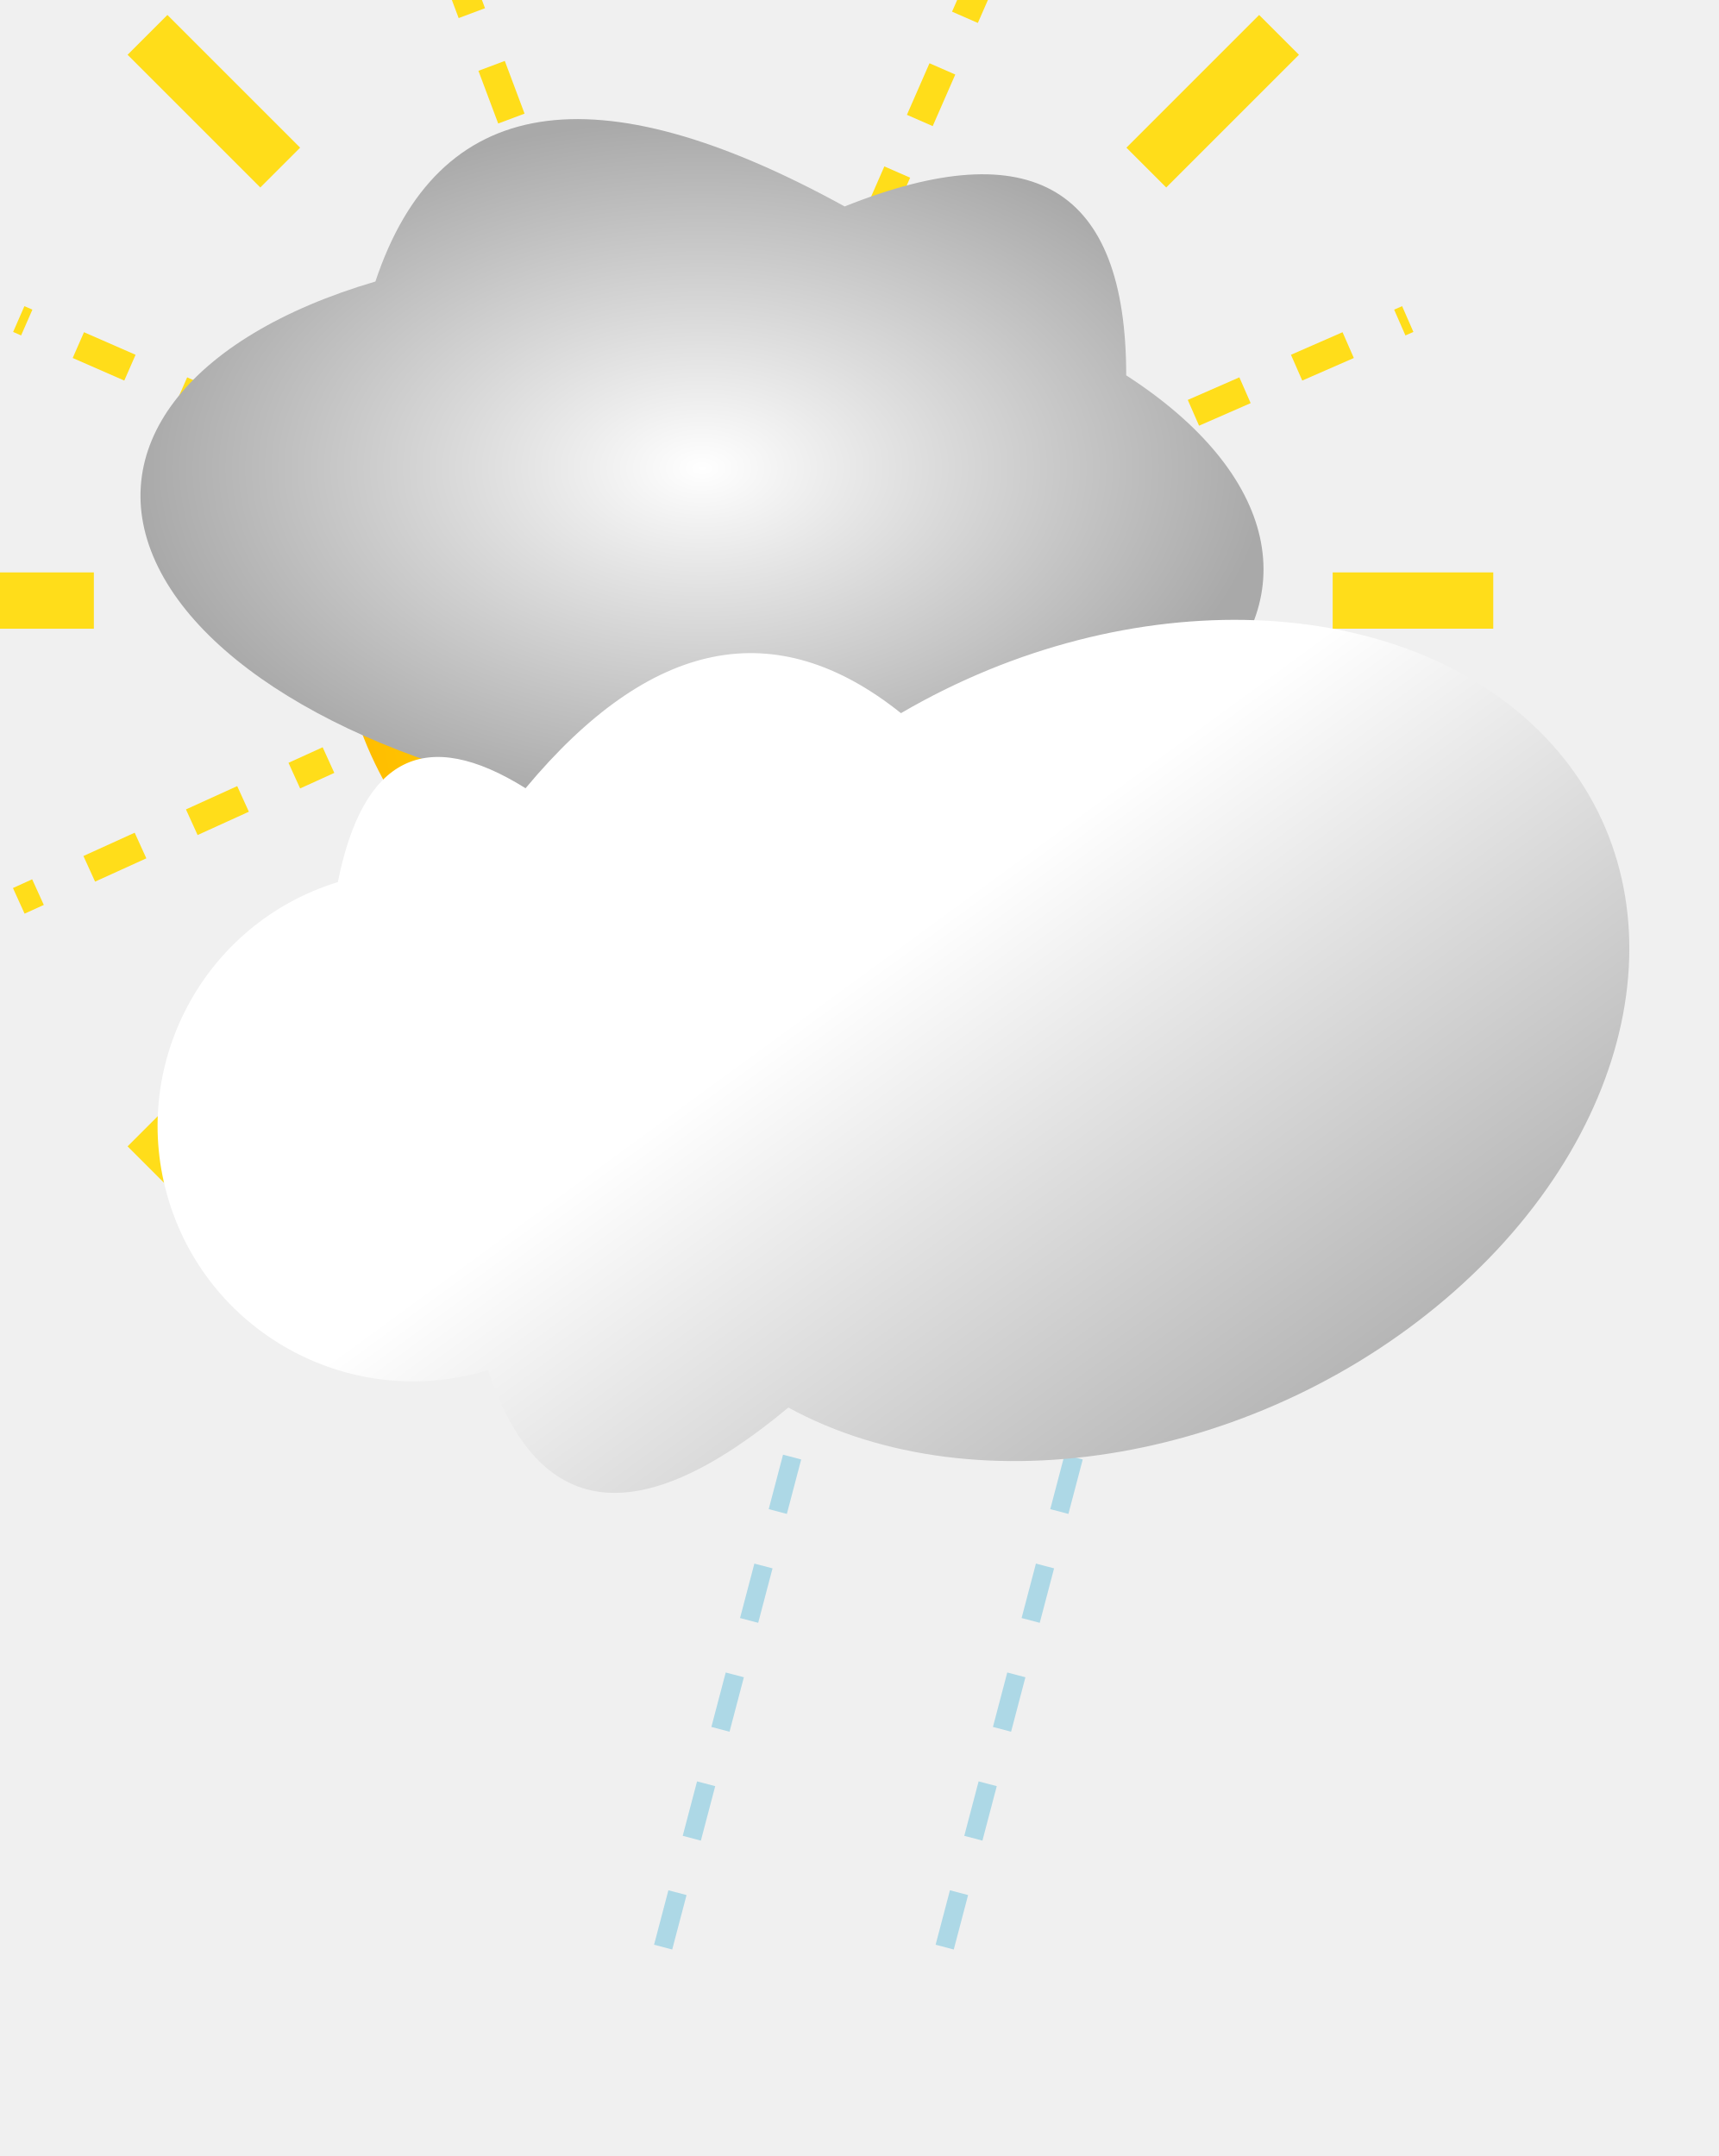
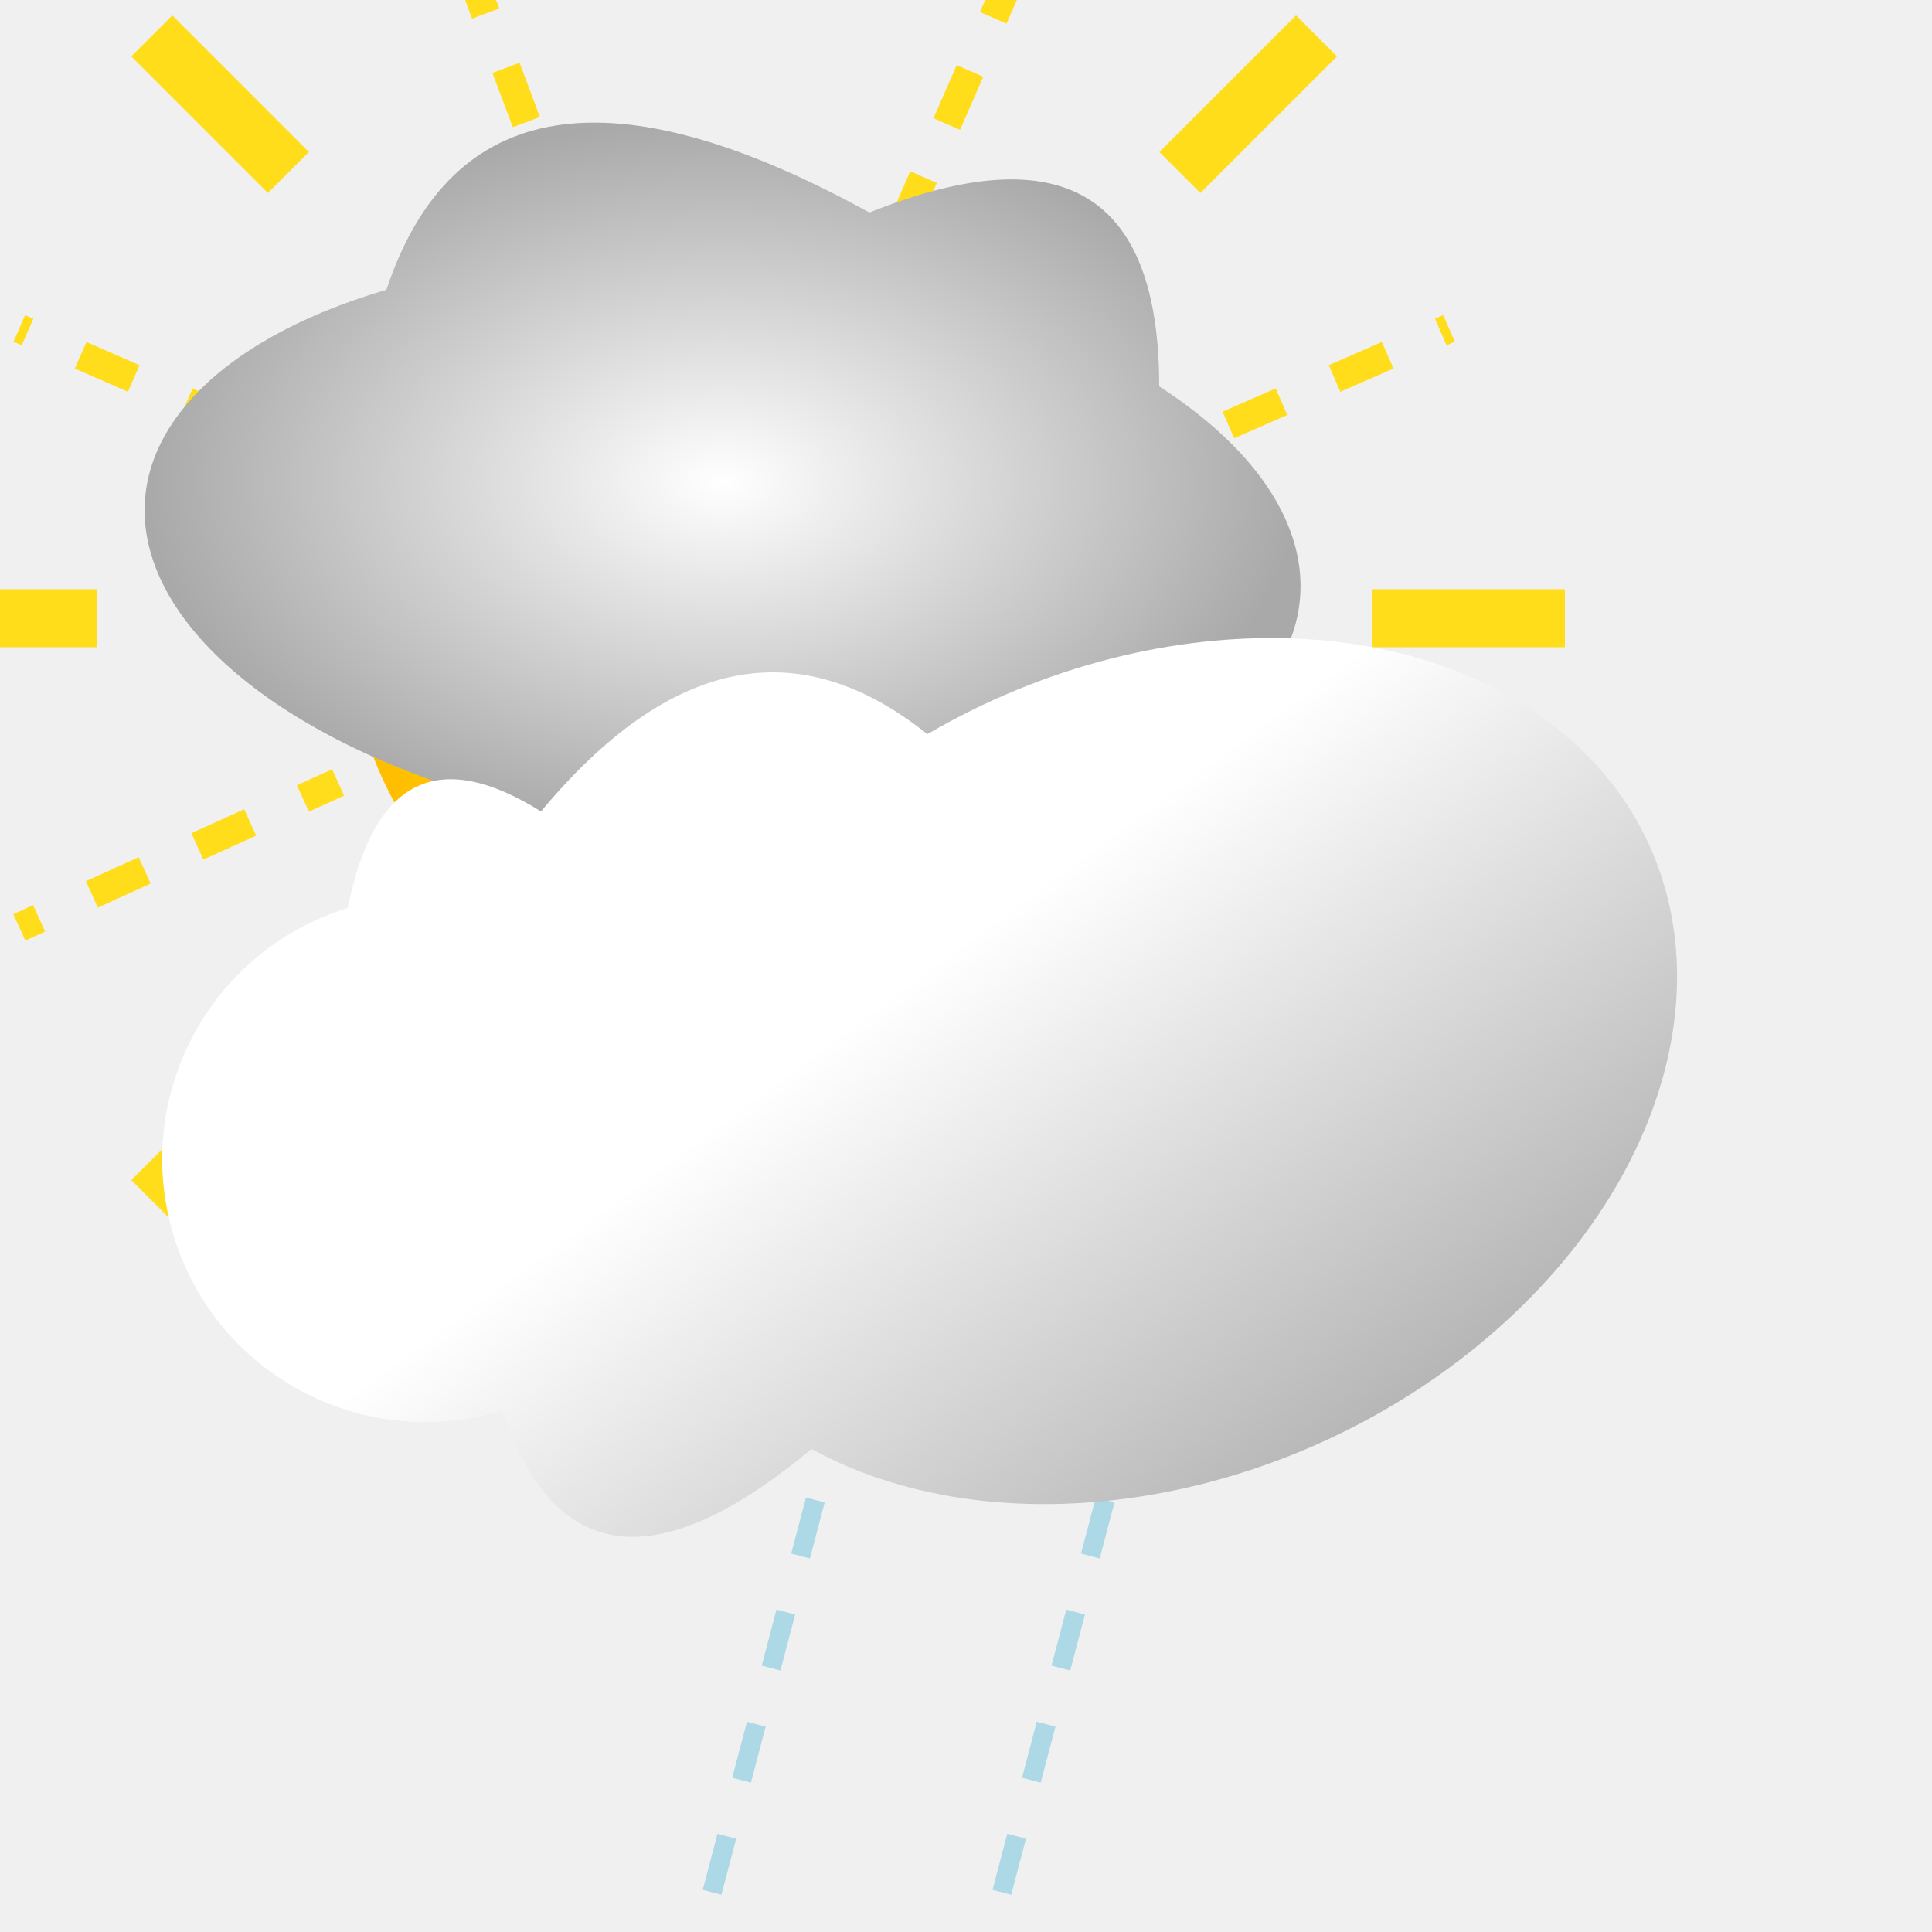
- <svg xmlns="http://www.w3.org/2000/svg" viewbox="0 0 100 100">
+ <svg xmlns="http://www.w3.org/2000/svg" viewBox="0 0 100 100">
  <defs>
    <radialGradient id="gradYellow" cx="50%" cy="50%" r="80%" fx="90%" fy="80%">
      <stop offset="0%" style="stop-color:yellow; stop-opacity:1" />
      <stop offset="100%" style="stop-color:orange ;stop-opacity:1" />
    </radialGradient>
    <radialGradient id="gradGray" cx="50%" cy="50%" r="50%" fx="50%" fy="50%">
      <stop offset="0%" style="stop-color:white; stop-opacity:1" />
      <stop offset="100%" style="stop-color:darkgray ;stop-opacity:1" />
    </radialGradient>
    <linearGradient id="gradWhite" x1="40%" y1="50%" x2="90%" y2="90%">
      <stop offset="0%" style="stop-color:white;stop-opacity:1" />
      <stop offset="100%" style="stop-color:darkgray;stop-opacity:1" />
    </linearGradient>
  </defs>
  <symbol id="sun">
    <circle cx="50" cy="50" r="20" fill="url(#gradYellow)" />
    <g stroke="#ffdd1a" stroke-width="3" stroke-dasharray="10" stroke-dashoffset="10">
      <line x1="50" y1="27" x2="50" y2="2" class="longRay" />
      <line x1="50" y1="73" x2="50" y2="98" class="longRay" />
      <line x1="27" y1="50" x2="2" y2="50" class="longRay" />
      <line x1="73" y1="50" x2="98" y2="50" class="longRay" />
      <line x1="34" y1="34" x2="16" y2="16" class="longRay" />
      <line x1="66" y1="66" x2="84" y2="84" class="longRay" />
      <line x1="34" y1="66" x2="16" y2="84" class="longRay" />
      <line x1="66" y1="34" x2="84" y2="16" class="longRay" />
      <animate attributeName="stroke-dashoffset" values="100;0" dur="4s" repeatCount="indefinite" />
    </g>
    <g stroke="#ffdd1a" stroke-width="1.5" stroke-dasharray="3" stroke-dashoffset="1">
      <line x1="59" y1="29" x2="66" y2="13" class="shortRay" />
      <line x1="71" y1="42" x2="87" y2="35" class="shortRay" />
      <line x1="71" y1="58.5" x2="87" y2="65" class="shortRay" />
      <line x1="59" y1="71" x2="66" y2="87" class="shortRay" />
      <line x1="41" y1="71" x2="34" y2="87" class="shortRay" />
      <line x1="29.5" y1="58.5" x2="13" y2="66" class="shortRay" />
      <line x1="29" y1="42" x2="13" y2="35" class="shortRay" />
      <line x1="41" y1="29" x2="35" y2="13" class="shortRay" />
      <animate attributeName="stroke-dashoffset" values="20;0" dur="3s" repeatCount="indefinite" />
    </g>
  </symbol>
  <symbol id="grayCloud">
    <path d="M20,15 Q25,0 45,11 Q60,5 60,20 A30,15 5 1,1 20,15 Z" />
  </symbol>
  <symbol id="whiteCloud">
    <path fill="url(#gradWhite)" d="M11,47 Q13,37 21,42 Q31,30 41,38 A28,21 -25 1,1 35,75 Q23,85 19,73 A12,12 0 0,1 11,47Z" />
  </symbol>
  <symbol id="snowFlake" fill="none" stroke="white" stroke-width="0.6">
    <path d="M5,0 L5,10 M0,5 L10,5 M1.5,1.5 L8.5,8.5 M8.5,1.5 L1.5,8.5" />
    <path d="M3.5,0.25 L5,2 L6.5,0.25 M3.5,9.75 L5,8 L6.5,9.75" />
    <path d="M0.25,3.5 L2,5 L0.25,6.5 M9.75,3.5 L8,5 L9.75,6.5" />
    <path d="M0.75,2.90 L2.85,2.85 L2.90,0.75 M7.25,9.35 L7.15,7.15 L9.35,7.25" />
    <path d="M0.75,7.25 L2.85,7.15 L2.90,9.35 M7.15,0.75 L7.25,2.85 L9.35,2.90" />
  </symbol>
  <symbol id="rainDrizzle" stroke="lightblue" stroke-width="1" stroke-dasharray="3" stroke-dashoffset="1">
    <line x1="20" y1="2" x2="10" y2="40" />
    <animate attributeName="stroke-dashoffset" values="40;10" dur="5s" repeatCount="indefinite" />
  </symbol>
  <use href="#sun" x="-12" y="-18" />
  <g>
    <use href="#grayCloud" class="small-cloud" fill="url(#gradGray)" />
    <animateTransform attributeName="transform" type="translate" values="0 15; 15 0; 30 0; 25 0; 0 15" dur="8s" repeatCount="indefinite" />
    <animate attributeName="opacity" values="0.5;1;1;1;0.5" dur="8s" repeatCount="indefinite" />
  </g>
  <g>
    <use id="snowFlake2" href="#snowFlake" x="30" y="65" />
    <animateTransform attributeName="transform" type="translate" values="5 0; 0 10; 7 20; 0 30; 10 40" dur="3s" repeatCount="indefinite" begin="0.8s" />
    <animate attributeName="opacity" values="1;1;1;0.75;0.5" dur="3s" repeatCount="indefinite" begin="0.8s" />
  </g>
  <g>
    <use id="snowFlake4" href="#snowFlake" x="45" y="65" />
    <animateTransform attributeName="transform" type="translate" values="5 0; 0 10; 7 20; 0 30; 10 40" dur="6s" repeatCount="indefinite" begin="1s" />
    <animate attributeName="opacity" values="1;1;1;0.75;0.5" dur="6s" repeatCount="indefinite" begin="1s" />
  </g>
  <g>
    <use id="snowFlake5" href="#snowFlake" x="58" y="65" />
    <animateTransform attributeName="transform" type="translate" values="5 0; 0 10; 7 20; 0 30; 10 40" dur="4s" repeatCount="indefinite" begin="0.6s" />
    <animate attributeName="opacity" values="1;1;1;0.75;0.5" dur="4s" repeatCount="indefinite" begin="0.6s" />
  </g>
  <use href="#rainDrizzle" x="25" y="65" />
  <use href="#rainDrizzle" x="40" y="65" />
  <use href="#whiteCloud" x="7" />
</svg>
